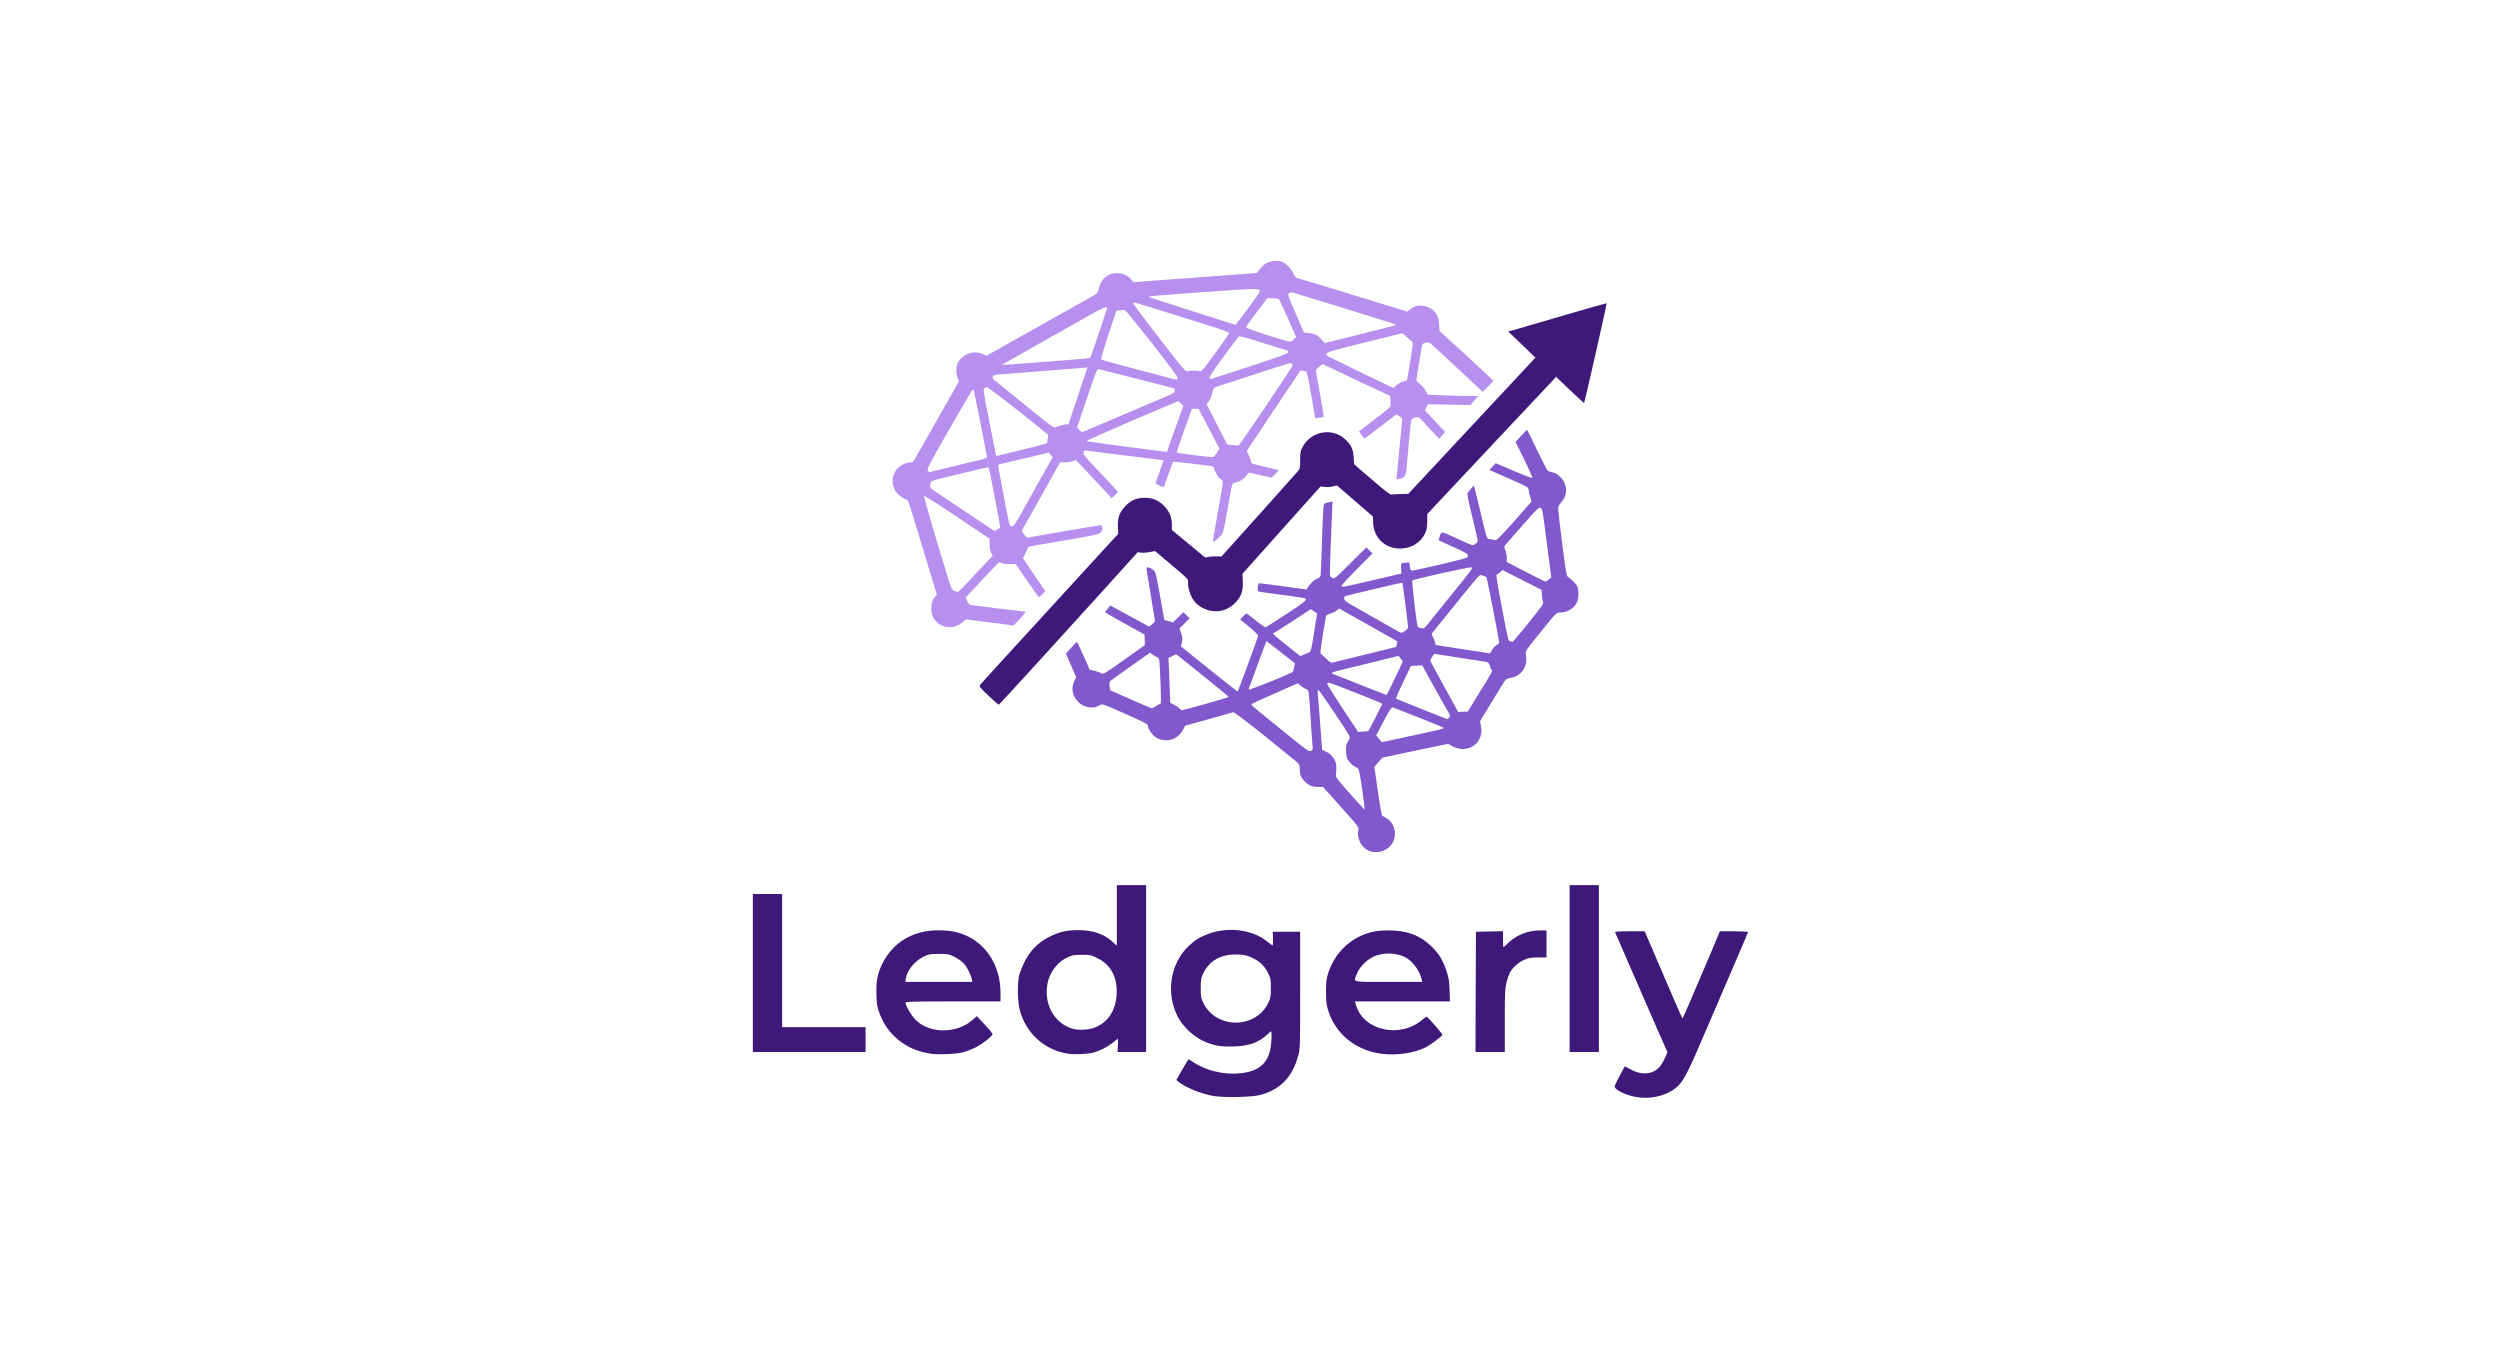
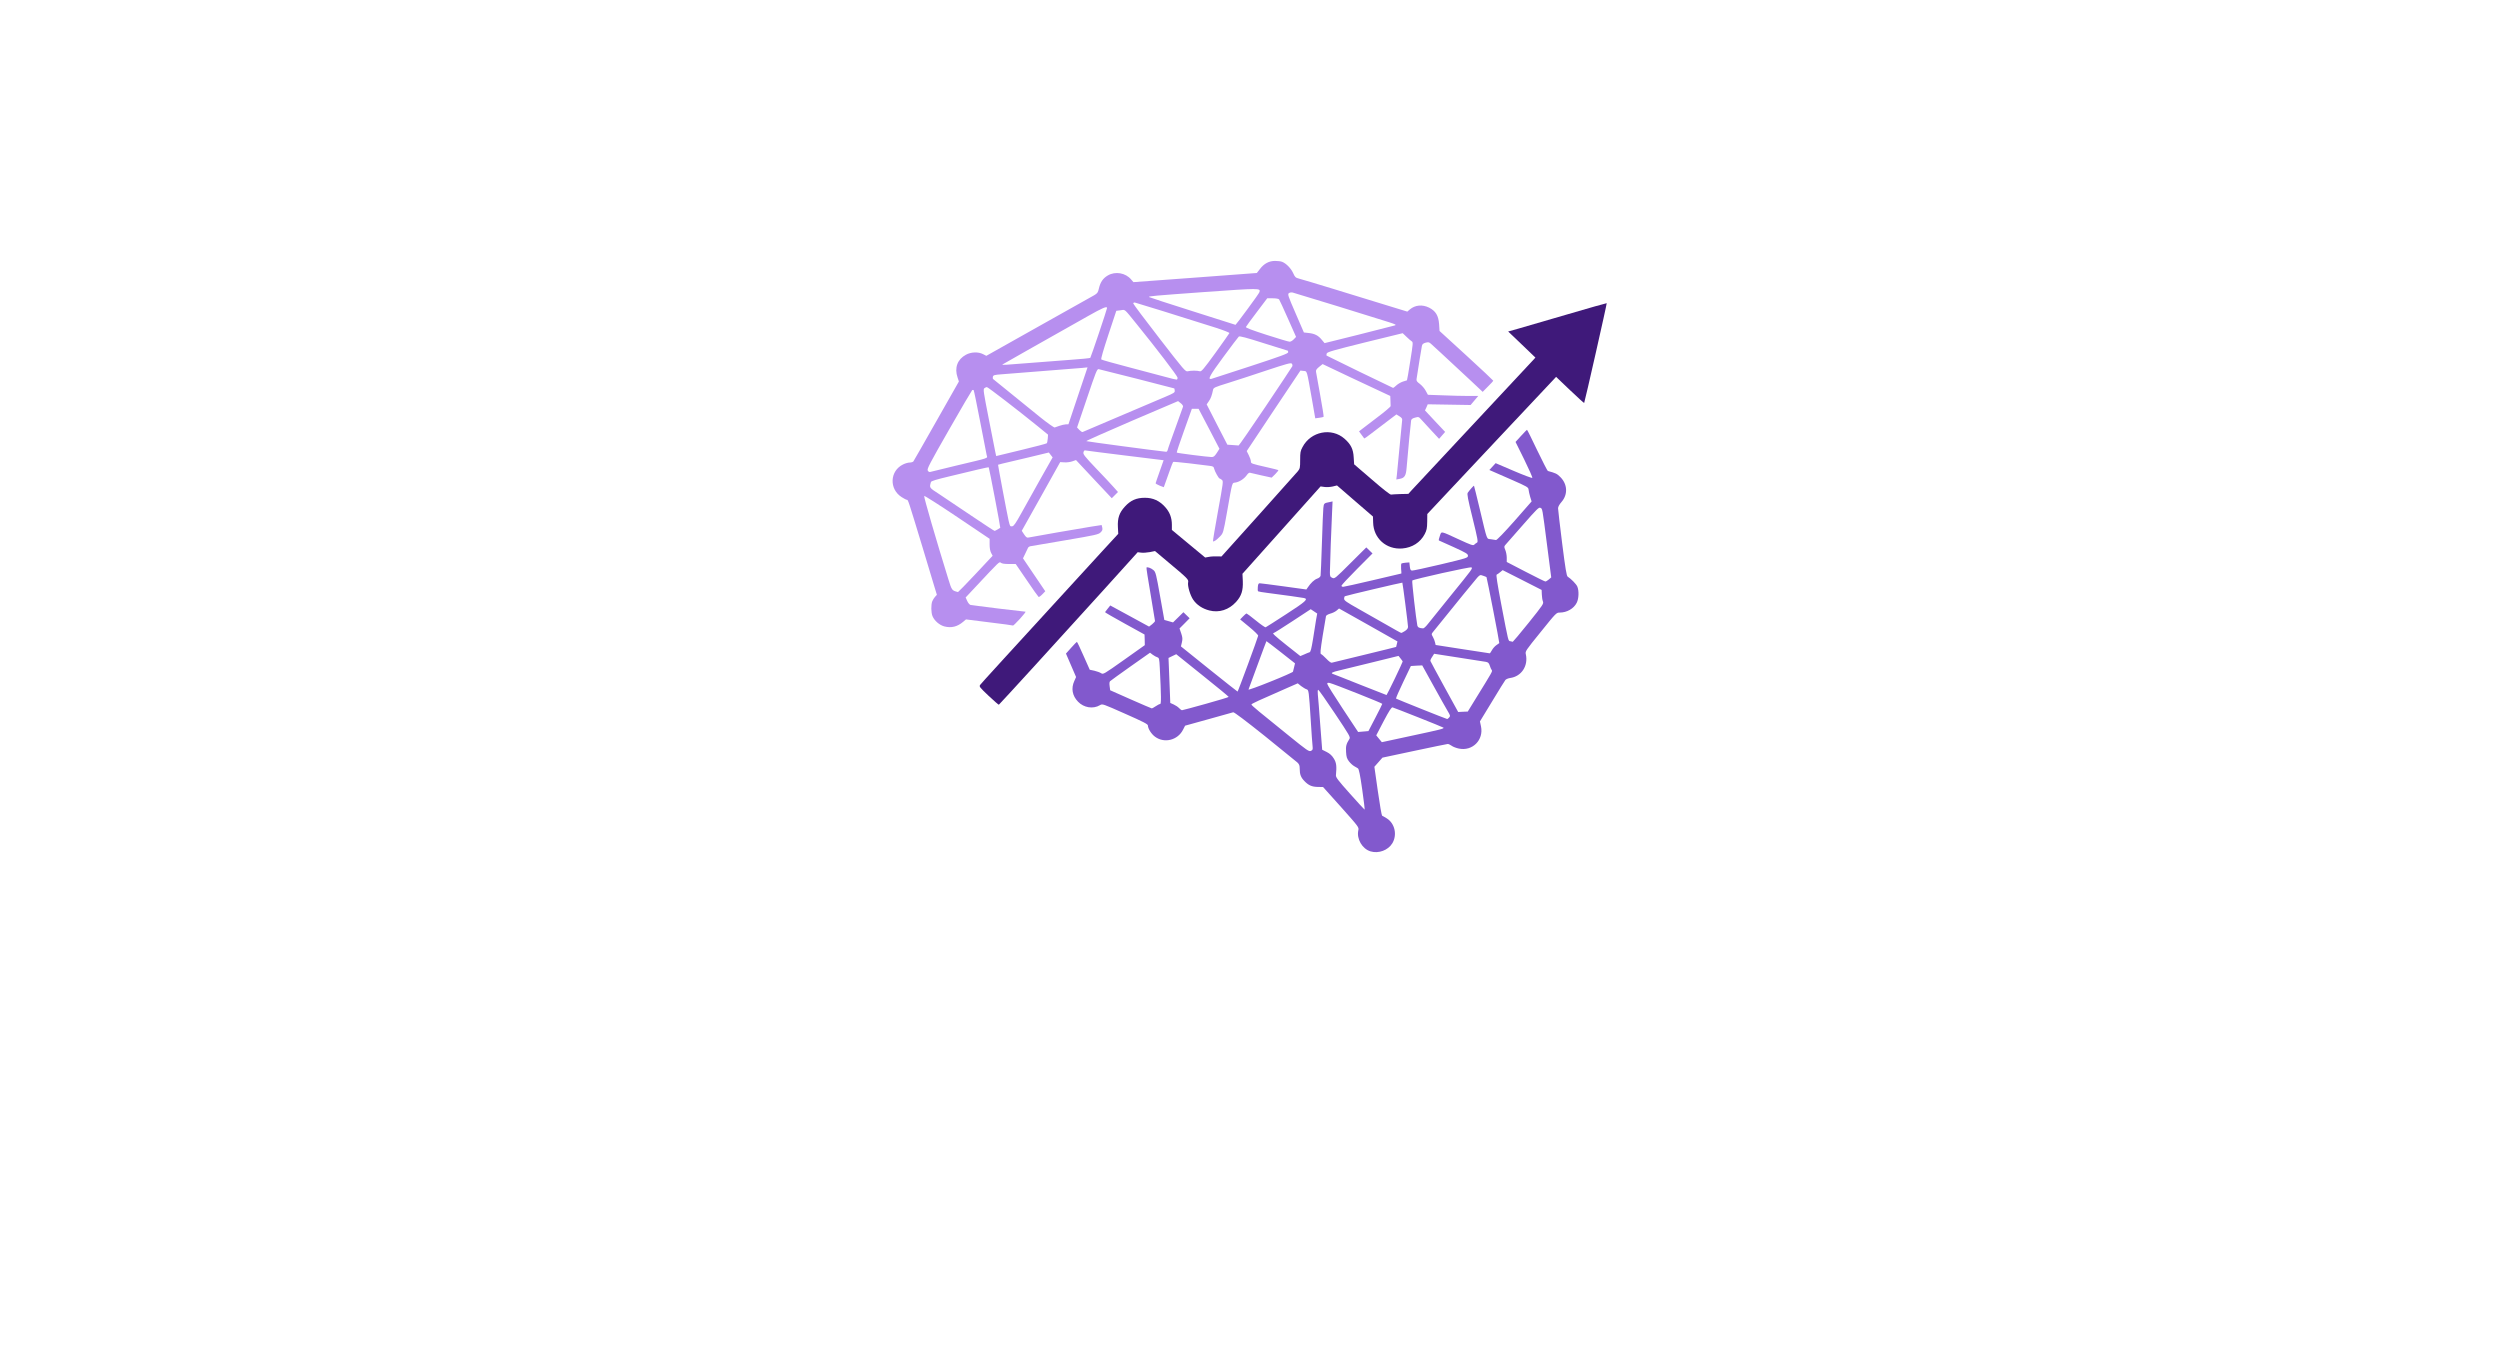
<svg xmlns="http://www.w3.org/2000/svg" version="1.0" width="2816px" height="1536px" viewBox="0 0 2816 1536" preserveAspectRatio="xMidYMid meet">
  <g fill="#3f197a">
-     <path d="M1842.5 1235.6 c-12.6 -2.4 -24.3 -8.4 -23.7 -12.1 0.2 -1.1 2.8 -6.5 5.8 -12.1 l5.5 -10.3 7 3.7 c13.4 7 25.9 5.3 33.3 -4.4 1.8 -2.4 4.3 -6.8 5.6 -9.8 l2.2 -5.4 -12.3 -27.9 c-11.7 -26.7 -45.6 -104.5 -46.6 -107 -0.4 -1 3.3 -1.3 16.4 -1.3 l16.9 0 21 49 c11.5 27 21.1 49 21.5 49 0.6 0 7.9 -16.9 32 -73.7 l10.2 -24.3 15.9 0 c8.7 0 15.8 0.4 15.8 0.8 0 0.5 -6.3 15.4 -14.1 33.3 -7.7 17.8 -21.7 50.4 -31.1 72.4 -23.3 54.8 -27.8 63.4 -36.6 70.3 -11.3 8.9 -29 12.8 -44.7 9.8z" />
-     <path d="M1366.7 1234.5 c-14.4 -2.7 -31.4 -9.6 -39 -15.8 l-2.7 -2.2 6.6 -11.5 c3.7 -6.3 6.8 -11.7 7 -11.8 0.1 -0.2 2.3 1 4.9 2.8 14.5 10 35.5 15 54.2 12.9 21.8 -2.4 32.3 -12.8 34.1 -33.3 0.5 -4.9 0.6 -10.1 0.4 -11.6 l-0.4 -2.6 -3.6 3.3 c-10.6 9.7 -20.7 13.5 -38.2 14 -15.6 0.6 -24.3 -1.1 -36 -6.8 -10.8 -5.4 -21.8 -16 -27.3 -26.5 -13.8 -26.5 -8.6 -60.3 12.4 -80 7.2 -6.7 12.7 -10.1 22 -13.5 23.1 -8.4 50.4 -4.7 67 9.2 2.6 2.2 5 3.9 5.4 3.9 0.3 0 0.5 -3.5 0.4 -7.7 l-0.2 -7.8 15.4 0 15.4 0 0 65.5 c0 64.7 0 65.6 -2.2 74 -6.5 24.4 -20.1 38.4 -43.3 44.5 -9.2 2.4 -41.5 3 -52.3 1z m34.5 -83.6 c12.4 -2.6 22.4 -10.5 27.6 -21.7 2.4 -5 2.7 -6.9 2.7 -16.2 0 -9.9 -0.2 -11 -3.3 -17.2 -3.9 -7.9 -9.2 -13 -18.1 -17.1 -5.5 -2.6 -8.1 -3.2 -15.7 -3.5 -18.8 -0.8 -32.2 6.6 -39.3 21.7 -2.3 4.9 -2.6 6.8 -2.6 16.1 0 9.3 0.3 11.2 2.7 16.2 7.9 16.9 26.7 25.7 46 21.7z" />
-     <path d="M1049.4 1187 c-27.6 -3.5 -49.3 -20.2 -58.6 -45.3 -2.7 -7.1 -3.2 -9.9 -3.6 -20.9 -0.5 -15.4 1.2 -24.3 6.8 -35.6 12 -23.9 34.5 -37.3 62.7 -37.3 14.1 0 23.7 2 33.8 7 22.9 11.4 36.5 35.2 36.5 64.1 l0 9 -53.5 0 c-44.5 0 -53.5 0.2 -53.5 1.4 0 3.7 7.4 15.8 12.5 20.5 16.1 14.7 45.8 14.2 62.9 -1 l4.9 -4.3 8.8 9.4 c4.9 5.2 8.9 10 8.9 10.7 0 2.3 -11.5 11.3 -19.4 15.3 -4.5 2.1 -11 4.6 -14.6 5.5 -8.3 1.9 -25.4 2.6 -34.6 1.5z m45.2 -84.2 c-1.1 -5.3 -5.2 -13.3 -9.1 -17.7 -2.1 -2.2 -6.7 -5.5 -10.3 -7.3 -6.3 -3.1 -7.2 -3.3 -17.7 -3.3 -10.1 0 -11.5 0.3 -17 3 -10.3 5 -18.6 15.3 -20.2 24.9 l-0.6 3.6 37.8 0 37.8 0 -0.7 -3.2z" />
-     <path d="M1203.1 1186.9 c-27.1 -4.1 -48.1 -23.5 -54.7 -50.4 -2.2 -8.6 -2.5 -29.5 -0.5 -37.5 0.7 -3 3.3 -9.7 5.8 -14.9 6.1 -12.8 16 -22.9 28.3 -28.9 11.5 -5.6 19.3 -7.5 32 -7.5 16.8 0 29.1 4.1 38.9 12.9 l5.1 4.6 0 -34.1 0 -34.1 16.5 0 16.5 0 0 94 0 94 -16.1 0 -16.1 0 0.4 -7.5 c0.2 -4.1 0.2 -7.5 0 -7.5 -0.1 0 -2.7 2 -5.7 4.4 -6 4.9 -15.6 9.8 -22.5 11.4 -6.9 1.6 -20.8 2.2 -27.9 1.1z m27.7 -28.7 c16.2 -5.1 25.9 -18.9 27 -38.2 1 -19.2 -6.5 -33.3 -21.6 -40.7 -7.3 -3.6 -8 -3.8 -17.6 -3.8 -9 0 -10.8 0.3 -16.3 2.9 -10.8 4.9 -19.6 16.3 -22.2 28.4 -4.9 23.3 6.7 45.2 27.4 51.8 5.9 1.9 16.4 1.7 23.3 -0.4z" />
-     <path d="M1556.4 1187 c-30 -3.8 -53.3 -23.3 -61 -51 -1.3 -4.8 -1.8 -10 -1.8 -19.5 0.1 -11.3 0.4 -14 2.7 -21 7.6 -22.9 25.4 -39.7 48.3 -45.5 5.5 -1.4 11.1 -2 19.4 -2 20 0 34.5 5.1 47 16.7 9 8.3 13.7 15.6 17.9 27.8 3 8.8 3.5 11.5 3.9 22.8 l0.5 12.7 -53.6 0 -53.6 0 1.4 4.5 c8.5 28.3 49.1 37.4 74 16.6 2.7 -2.2 5.2 -4 5.6 -3.9 1.6 0.8 17.9 19.4 17.6 20.3 -0.7 2 -13.3 11.5 -19.2 14.4 -12.9 6.4 -32.4 9.2 -49.1 7.1z m45 -83.7 c-2 -9 -9.1 -19.2 -16.5 -23.9 -10.4 -6.5 -26.9 -7.2 -38.4 -1.5 -8 4 -15.6 12 -18.4 19.6 -3.5 9.3 -6.9 8.5 35.9 8.5 l38 0 -0.6 -2.7z" />
-     <path d="M848 1096 l0 -89 16.5 0 16.5 0 0 75 0 75 47 0 47 0 0 14 0 14 -63.5 0 -63.5 0 0 -89z" />
-     <path d="M1662.2 1117.3 l0.3 -67.8 15.3 -0.3 15.2 -0.3 0 9.1 c0 4.9 0.2 9 0.4 9 0.3 0 2.7 -2.1 5.4 -4.8 9.2 -9 22.4 -14.2 35.9 -14.2 l7.3 0 0 15.3 0 15.2 -9.8 0 c-8.5 0.1 -10.5 0.4 -15.9 2.9 -6.5 3 -12.8 8.8 -15.8 14.5 -0.9 1.8 -2.5 6.6 -3.6 10.8 -1.7 6.8 -1.9 11.2 -1.9 43 l0 35.3 -16.5 0 -16.5 0 0.2 -67.7z" />
-     <path d="M1768 1091 l0 -94 16.5 0 16.5 0 0 94 0 94 -16.5 0 -16.5 0 0 -94z" />
    <path d="M1113.5 783.7 c-10.2 -9.7 -10.8 -10.4 -9.4 -12.3 1.2 -1.7 23.4 -26 137.9 -151 l17.6 -19.1 -0.4 -7.6 c-0.5 -10.1 1.5 -16.1 7.9 -23.1 6.4 -7 12.9 -9.9 22.5 -9.9 9.2 0 16.4 3.3 22.8 10.4 5.2 5.8 7.6 12.1 7.6 20 l0 5.8 18.8 15.6 18.7 15.5 4 -0.7 c2.2 -0.5 6.3 -0.7 9.2 -0.6 l5.2 0.1 41.8 -46.5 c23 -25.6 42.9 -47.9 44.3 -49.6 2.3 -2.9 2.5 -4 2.5 -12.7 0 -8.4 0.3 -10.1 2.7 -14.5 9.3 -17.6 32.7 -22.2 47.3 -9.3 7.1 6.3 9.8 11.6 10.3 20.9 l0.5 7.9 20 17.2 c12 10.4 20.6 17.2 21.6 16.9 0.9 -0.2 5.6 -0.4 10.5 -0.6 l9 -0.2 3.5 -3.9 c2.7 -3 85.6 -91.8 136 -145.7 l3.6 -3.9 -15.3 -14.7 -15.4 -14.7 11.4 -3.2 c6.2 -1.8 31.1 -9 55.3 -16.1 24.2 -7.1 44.2 -12.8 44.3 -12.6 0.4 0.4 -24.8 111.7 -25.4 112.4 -0.2 0.2 -7.4 -6.3 -16 -14.5 l-15.6 -14.9 -6.1 6.5 c-3.4 3.6 -23.9 25.4 -45.6 48.5 -21.8 23.1 -51.7 54.9 -66.5 70.8 l-26.9 28.7 -0.1 8.8 c-0.1 7.4 -0.6 9.5 -2.8 13.8 -4.9 9.4 -14.1 15.3 -25.3 16.2 -18 1.4 -32.4 -11.4 -32.8 -29.3 l-0.2 -6.7 -20.3 -17.5 -20.2 -17.5 -4.9 1.2 c-2.7 0.6 -6.9 0.9 -9.3 0.5 l-4.3 -0.6 -44 49.2 -44 49.2 0.4 8.2 c0.4 10.7 -1.5 16.7 -7.5 23.4 -8.1 9 -19.2 12.6 -30.3 9.7 -7.7 -2 -14.1 -6.2 -18.1 -12.1 -3.4 -5 -6.5 -15.4 -5.7 -19.5 0.7 -3.2 -0.2 -4.2 -22.1 -22.5 l-15.2 -12.8 -5.9 1.2 c-3.2 0.6 -7.6 0.9 -9.7 0.6 l-3.9 -0.5 -39 43.2 c-46.5 51.4 -116.6 128.2 -117.4 128.6 -0.4 0.1 -5.5 -4.4 -11.6 -10.1z" />
  </g>
  <g fill="#b78fef">
    <path d="M1063.7 705.6 c-5.5 -1.5 -11.1 -6.3 -13.3 -11.5 -1.7 -4 -1.8 -12.8 -0.3 -16.8 0.6 -1.5 2 -3.8 3.1 -5 l2.1 -2.3 -3.1 -10.2 c-1.7 -5.7 -7.7 -25.4 -13.2 -43.8 -15.9 -52.4 -16.1 -53 -17.4 -53 -0.7 0 -3.3 -1.3 -5.9 -3 -14.4 -9.1 -13.5 -29.6 1.6 -36.9 2.4 -1.2 5.7 -2.1 7.4 -2.1 1.7 0 3.5 -0.6 4.1 -1.2 0.5 -0.7 12.3 -21.3 26.1 -45.7 l25.2 -44.4 -1.5 -4.5 c-3.7 -10.9 -0.2 -20.4 9.4 -25.6 5.9 -3.2 13.8 -3.5 19.3 -0.7 l3.7 1.9 58.7 -33 c32.4 -18.2 60.6 -34.1 62.9 -35.3 3.5 -2.1 4.2 -3 5.2 -7.6 1.7 -7.2 4.6 -11.4 10 -14.6 8.5 -5 20.1 -3 26.4 4.6 l2.5 2.9 69.5 -5.1 69.5 -5.2 3.5 -4.5 c4.6 -6.1 10.3 -9.1 17 -9.1 2.9 0 6.5 0.4 7.9 1 4.6 1.7 10.1 7.4 12.5 12.7 2.1 4.7 2.7 5.2 6.8 6.3 2.5 0.6 19.7 5.8 38.4 11.5 18.6 5.8 45 13.9 58.6 18 l24.8 7.6 2.9 -2.5 c6 -5 14 -5.7 21.6 -2 7.4 3.8 10.6 8.9 11.3 18.6 l0.5 7.7 30.3 27.7 c16.6 15.2 30.2 28 30.2 28.3 0 0.4 -2.7 3.4 -6 6.6 l-5.9 6 -13.3 -12.5 c-31.1 -29 -42.5 -39.5 -44.9 -41.6 -2.2 -2 -3 -2.1 -6.1 -1.3 -2.8 0.8 -3.8 1.7 -4.2 3.8 -0.5 2.2 -4.2 25.4 -6 37.2 -0.3 2 0.5 3.1 3.8 5.5 2.2 1.7 5.2 5.1 6.5 7.6 l2.5 4.6 17 0.6 c9.4 0.4 22.2 0.7 28.4 0.7 l11.3 0 -4.3 5.1 -4.3 5.1 -24.1 -0.4 -24.2 -0.4 -1.5 3.5 -1.6 3.4 11.3 12.1 11.4 12.1 -3.4 3.9 -3.4 3.9 -8.3 -8.9 c-4.6 -4.9 -9.8 -10.5 -11.5 -12.5 -3.1 -3.5 -3.3 -3.6 -7.2 -2.5 -2.8 0.7 -4.2 1.7 -4.5 3.1 -0.4 1.8 -3.5 34.1 -5.1 53.5 -0.7 8.9 -2.3 11.4 -7.8 12.4 l-3.8 0.7 0.6 -4.8 c0.3 -2.6 1.7 -17.2 3.1 -32.3 1.4 -15.1 2.7 -28.5 2.9 -29.8 0.2 -1.6 -0.5 -2.7 -3.1 -4.3 l-3.4 -2.1 -11.2 8.5 c-6.2 4.6 -14.2 10.8 -18 13.7 -3.7 2.9 -6.9 5.1 -7 4.9 -0.2 -0.2 -1.5 -2.1 -3.1 -4.2 l-2.8 -3.8 2.8 -2.2 c1.5 -1.2 9.5 -7.3 17.8 -13.6 8.3 -6.2 15.1 -12 15 -12.7 0 -0.8 -0.1 -3.6 -0.2 -6.4 l-0.2 -5 -6.2 -2.9 c-3.5 -1.6 -20.6 -9.7 -38.2 -17.9 l-31.8 -15.1 -4 3.2 c-3 2.5 -3.8 3.7 -3.4 5.7 0.2 1.4 2.4 13.2 4.7 26.2 2.4 13.1 4.1 24 3.8 24.3 -0.3 0.3 -2.5 0.8 -5 1.1 l-4.4 0.6 -3.8 -21.8 c-6 -33.6 -5.2 -31.1 -9.4 -31.6 l-3.5 -0.4 -30.3 45.3 -30.2 45.4 2.3 4.6 c1.3 2.5 2.4 5.7 2.4 6.9 0 2.6 0.1 2.6 18.9 6.9 6.3 1.4 11.7 2.8 12 3 0.3 0.3 -1.3 2.4 -3.5 4.6 l-4 3.9 -11.4 -2.5 c-6.3 -1.4 -12.2 -2.8 -13 -3 -0.9 -0.3 -2.3 0.8 -3.5 2.5 -2.7 4 -8.1 7.7 -12.7 8.5 -4.3 0.8 -3.3 -2.7 -9.8 34 -4.1 23 -4.2 23 -7.8 26.8 -3.9 4 -7 6.2 -7.9 5.4 -0.2 -0.3 2.3 -15.7 5.7 -34.2 5.9 -32.3 6.1 -33.7 4.3 -35 -1 -0.8 -2.1 -1.5 -2.5 -1.5 -1 0 -5.5 -8 -6.2 -11.1 -0.5 -2.3 -1.2 -2.7 -5.3 -3.2 -2.7 -0.3 -12.8 -1.6 -22.6 -2.8 -9.8 -1.1 -18 -1.9 -18.3 -1.6 -0.3 0.2 -2.1 4.9 -4 10.3 -1.9 5.5 -4.1 11.8 -5 14 l-1.5 4.2 -4.7 -1.8 c-2.6 -1.1 -4.6 -2.2 -4.5 -2.7 0.1 -0.4 2.1 -6.5 4.6 -13.4 l4.4 -12.5 -43.1 -5.3 c-23.7 -2.9 -43.9 -5.5 -44.8 -5.7 -1.2 -0.4 -1.9 0.2 -2.4 2.1 -0.5 2.2 1.1 4.3 14.2 18.1 8.2 8.5 17.1 18 19.8 21.1 l4.9 5.5 -3.5 3.5 -3.5 3.5 -20.2 -21.5 -20.1 -21.5 -4.3 1.5 c-2.3 0.8 -6.3 1.3 -8.8 1.1 l-4.7 -0.3 -21.6 38.7 -21.7 38.7 2.7 4.1 c2 3 3.1 3.9 4.8 3.5 3.7 -0.8 58.7 -10.4 70.8 -12.3 l11.7 -1.8 0.7 2.9 c0.5 2.3 0.1 3.5 -1.9 5.4 -2.2 2.3 -5.8 3.1 -39.3 8.8 -20.3 3.5 -38 6.5 -39.3 6.7 -1.3 0.1 -2.7 1 -3.1 1.8 -0.4 0.8 -1.8 3.8 -3.2 6.7 l-2.5 5.2 12.5 18.5 12.6 18.6 -3.4 3.5 c-1.8 1.9 -3.7 3.2 -4.1 2.9 -0.5 -0.3 -6.5 -8.7 -13.3 -18.8 l-12.5 -18.3 -7.5 0 c-4.9 0 -8.1 -0.4 -9.2 -1.4 -1.8 -1.5 -1.5 -1.7 -27.8 26.4 l-11.9 12.7 1.8 4 c1.1 2.4 2.7 4.2 3.9 4.5 2.2 0.5 60 7.5 61.7 7.5 0.6 0 -2.2 3.6 -6.2 8 -4 4.3 -7.5 7.8 -7.8 7.6 -0.3 -0.2 -12.4 -1.9 -26.8 -3.6 l-26.2 -3.3 -3.2 2.7 c-6.6 5.6 -13.3 7.2 -21.2 5.2z m35.2 -59.1 l19.2 -20.5 -1.7 -3.2 c-1.1 -2.1 -1.7 -5.5 -1.7 -9.6 l0 -6.3 -36.4 -24.5 c-20.1 -13.5 -36.9 -24.2 -37.3 -23.8 -0.7 0.8 14 51.2 27.1 93.4 4.1 13.2 4 13.1 11 14.9 0.3 0 9.2 -9.1 19.8 -20.4z m24.9 -50.2 c1.5 -0.9 2.8 -1.8 2.9 -1.8 0.4 -0.2 -12.5 -67.6 -13 -68.1 -0.2 -0.2 -5.7 0.9 -12.3 2.5 -6.5 1.6 -21 5.1 -32.1 7.7 -14.6 3.5 -20.4 5.2 -20.7 6.4 -1.8 6.6 -2.2 6.1 9.2 13.5 5.8 3.9 22.1 14.8 36.2 24.3 14 9.4 25.8 17.2 26.3 17.2 0.4 0 2 -0.8 3.5 -1.7z m26.1 -17.3 c4.1 -7.4 13.8 -24.8 21.6 -38.7 l14.2 -25.1 -2.2 -2.8 -2.1 -2.7 -24 5.8 c-13.1 3.1 -25.9 6.2 -28.4 6.7 -2.5 0.6 -4.6 1.2 -4.8 1.3 -0.2 0.2 10 54.6 11.9 63 1.5 6.4 1.7 6.7 4.2 6.3 1.6 -0.2 4 -3.7 9.6 -13.8z m-73 -54.5 c39.1 -9.3 35.4 -8 34.5 -11.8 -0.4 -1.8 -3.7 -18.8 -7.4 -38 -3.7 -19.1 -6.9 -35 -7.3 -35.3 -0.3 -0.3 -1 -0.3 -1.6 0 -0.5 0.4 -12.3 20.4 -26.1 44.6 -21.9 38.3 -25 44.2 -24 46 0.7 1.3 1.8 1.9 2.8 1.6 0.9 -0.3 14 -3.5 29.1 -7.1z m293.7 -14.3 l3 -4.7 -11.7 -22.5 -11.8 -22.5 -3.8 0 -3.8 0 -8.7 24.4 c-4.9 13.5 -8.6 24.7 -8.3 24.9 0.5 0.6 34.6 4.9 39 5 2.5 0.1 3.5 -0.7 6.1 -4.6z m-191.5 -10.9 c0.4 -0.4 0.9 -2.8 1.1 -5.3 l0.3 -4.4 -11.5 -9.4 c-21.9 -17.8 -56.2 -44.2 -57.4 -44.2 -0.7 0 -1.9 0.6 -2.8 1.3 -1.5 1.1 -1 4.2 4.8 33.7 3.5 17.9 6.8 34.8 7.4 37.6 l1.1 5.1 28.1 -6.8 c15.4 -3.7 28.4 -7.1 28.9 -7.6z m136.2 7.5 c0.2 -1.3 4.2 -12.4 8.7 -24.8 4.5 -12.4 8.4 -23.2 8.6 -24 0.2 -0.8 -1 -2.6 -2.6 -3.8 l-3 -2.4 -52 22.2 c-28.6 12.3 -51.8 22.6 -51.4 22.9 0.4 0.4 78.2 10.8 90 12 0.7 0 1.4 -0.9 1.7 -2.1z m110.2 -48.8 c16.3 -24.2 29.8 -44.7 30.2 -45.5 0.3 -0.9 0 -2.2 -0.6 -2.9 -1 -1.2 -5.7 0.1 -28.9 7.8 -15.2 5.1 -34.8 11.5 -43.5 14.2 -14.3 4.4 -15.8 5.1 -16.3 7.4 -1.3 6.3 -2.5 9.8 -4.8 13 l-2.4 3.5 11.6 22.7 11.7 22.7 6 0.4 c3.3 0.2 6.3 0.4 6.7 0.5 0.4 0.1 14 -19.6 30.3 -43.8z m-164 10.7 c22.6 -9.6 45.7 -19.5 51.5 -21.9 9.4 -4 10.5 -4.7 10.2 -6.8 -0.1 -1.3 -0.3 -2.4 -0.5 -2.5 -0.4 -0.3 -83.2 -21.4 -85.2 -21.7 -1.8 -0.3 -3.2 3.3 -13.1 32.7 l-11.2 33 2.6 2.8 c1.5 1.5 3.1 2.6 3.7 2.3 0.5 -0.2 19.5 -8.2 42 -17.9z m-68 10.9 c2.2 -0.8 5.4 -1.5 7 -1.6 l3 -0.1 10.7 -32 10.8 -32.1 -5.8 0.6 c-5.1 0.5 -66.9 5.4 -90.9 7.2 -8 0.6 -9.3 0.9 -9.9 2.6 -0.3 1.1 -0.2 2.3 0.3 2.8 1.2 1.1 35.6 29 52.8 42.8 8.3 6.7 15.7 11.9 16.5 11.7 0.8 -0.2 3.3 -1.1 5.5 -1.9z m379.5 -45.6 c1.7 -1.6 5.1 -3.5 7.3 -4.2 2.3 -0.6 4.3 -1.3 4.5 -1.4 0.2 -0.1 1.9 -9.8 3.7 -21.6 3.2 -19.9 3.3 -21.4 1.7 -22.3 -0.9 -0.5 -3.6 -2.9 -5.9 -5.1 l-4.3 -4.1 -42.5 10.4 c-36.2 9 -42.5 10.8 -43.1 12.5 -0.3 1.1 -0.4 2.1 -0.2 2.3 0.5 0.5 74.2 36.3 74.9 36.4 0.4 0.1 2.1 -1.2 3.9 -2.9z m-246.6 -8.6 c0 -1.8 -24.1 -33.3 -46.1 -60.4 -14.5 -17.9 -12.6 -16.3 -18.1 -15.5 l-4.8 0.6 -8.9 26.9 c-5.7 17.3 -8.6 27.3 -8 27.9 0.6 0.5 14.3 4.4 30.5 8.6 16.2 4.2 34.9 9.2 41.5 11 6.6 1.9 12.5 3.2 13 3.1 0.6 -0.2 1 -1.2 0.9 -2.2z m82 -12.9 c34.5 -11.3 42.6 -14.3 42.6 -15.7 0 -1 -0.2 -1.8 -0.5 -1.8 -0.3 0 -12.5 -3.8 -27.2 -8.5 -19.4 -6.2 -27 -8.2 -27.9 -7.4 -0.7 0.6 -8.5 10.9 -17.4 23 -15.3 20.7 -18 25.7 -13.6 24.7 0.8 -0.2 20.6 -6.6 44 -14.3z m-63.4 5 c2.5 0 5.4 0.3 6.5 0.7 1.7 0.6 4.2 -2.3 17.5 -20.6 8.5 -11.8 15.6 -21.9 15.8 -22.4 0.2 -0.6 -6.8 -3.3 -15.5 -6.1 -37.8 -12 -89.2 -28 -90.9 -28.3 -1.1 -0.2 -1.9 0.3 -1.9 1 0 0.7 13.2 18.3 29.4 39.2 27.9 36.1 29.5 37.9 32 37.2 1.4 -0.4 4.6 -0.7 7.1 -0.7z m-187.3 -8.5 c13.1 -1 34.2 -2.7 46.8 -3.6 12.7 -0.9 23.3 -1.9 23.6 -2.3 0.7 -0.7 18.9 -54.8 18.9 -56.2 0 -2.3 -5 -0.2 -21.6 9.2 -20.1 11.4 -30.1 17 -68.9 38.9 -14.8 8.3 -27.2 15.4 -27.4 15.6 -0.8 0.7 4.3 0.4 28.6 -1.6z m413.3 -42.4 c2.1 -0.7 1.2 -1.2 -6.5 -3.7 -11.8 -3.9 -105.3 -32.6 -108.5 -33.4 -1.4 -0.3 -3.3 0 -4.2 0.7 -1.6 1.2 -1 3 7.6 22.8 l9.3 21.5 5.4 0.6 c6.8 0.7 11 2.9 14.8 7.7 l3.1 3.7 38.2 -9.5 c21.1 -5.3 39.4 -10 40.8 -10.4z m-113.7 15.6 l2.6 -2.7 -9.1 -20.5 c-5 -11.3 -9.5 -21.1 -10 -21.7 -0.6 -0.8 -3.5 -1.3 -7.2 -1.3 l-6.2 0 -11.7 15.5 c-6.5 8.5 -12 16.1 -12.3 16.8 -0.3 0.9 6.3 3.4 23.3 8.9 13.1 4.2 24.7 7.7 25.9 7.7 1.1 0.1 3.2 -1.1 4.7 -2.7z m-52.2 -33.9 c7.3 -9.8 13.4 -18.5 13.6 -19.4 1.2 -4.4 0.3 -4.4 -61.5 0 -58.8 4.3 -63.9 4.7 -62.9 5.7 0.3 0.3 22.3 7.5 48.9 15.9 26.6 8.4 48.4 15.3 48.5 15.4 0.2 0.1 6.2 -7.9 13.4 -17.6z" />
  </g>
  <g fill="#8259cd">
    <path d="M1543.8 959 c-9.4 -2.8 -15.9 -14.1 -13.8 -23.7 0.8 -3.5 0.7 -3.6 -19.4 -26.2 l-20.3 -22.6 -5.9 -0.1 c-6.7 -0.1 -10.5 -1.8 -15.1 -6.6 -4 -4.1 -5.3 -7.6 -5.3 -13.7 0 -3.9 -0.5 -5.2 -2.7 -7.3 -1.6 -1.4 -18.1 -14.8 -36.7 -29.8 -21.3 -17 -34.5 -27 -35.5 -26.7 -0.9 0.3 -13.4 3.8 -27.9 7.8 l-26.3 7.3 -2.3 4.5 c-5.9 11.8 -21 15.7 -31.5 8 -4.1 -2.9 -8.1 -9.2 -8.1 -12.7 0 -1.5 -5.2 -4.2 -25.6 -13.2 -25.5 -11.3 -25.5 -11.4 -28.4 -9.7 -7.7 4.6 -18.2 2.9 -24.7 -3.9 -6.5 -6.7 -8 -15.1 -4.2 -23.3 l2 -4.5 -5.7 -13.2 -5.7 -13.2 5.9 -6.6 c3.3 -3.6 6.1 -6.6 6.4 -6.6 0.4 0 3.7 7.1 7.5 15.7 l7 15.7 5.2 1.1 c2.8 0.7 6.3 1.9 7.6 2.8 2.4 1.5 2.8 1.3 25.8 -15 l23.4 -16.6 -0.1 -6 -0.2 -6 -22.3 -12.3 c-12.3 -6.8 -22.3 -12.5 -22.2 -12.9 0.1 -0.3 1.5 -2.1 3.1 -4 l2.8 -3.5 21.9 11.9 21.8 11.9 3.4 -2.6 c1.8 -1.5 3.3 -3.1 3.3 -3.7 0 -0.5 -2.3 -14.2 -5 -30.3 -2.8 -16.2 -4.9 -29.7 -4.6 -29.9 1 -1 5.5 0.7 8 3 2.3 2 3 4.6 7.3 29.1 l4.8 26.9 4.9 1.4 4.9 1.4 5.8 -5.7 5.9 -5.8 3.5 3.4 3.5 3.4 -5.7 5.8 -5.7 5.7 1.9 5.5 c1.5 4.5 1.7 6.3 0.8 10.1 l-1.1 4.6 31.7 25.5 c17.4 13.9 31.8 25.4 32.1 25.4 0.5 0 22.6 -59.9 23.2 -62.9 0.2 -0.8 -4.3 -5.2 -10 -9.9 l-10.3 -8.5 3.2 -3.3 c1.8 -1.9 3.6 -3.4 4 -3.4 0.4 0 5.2 3.6 10.6 8 5.4 4.4 10.3 7.8 10.9 7.6 0.6 -0.2 11 -6.9 23.2 -14.8 22.1 -14.3 25.2 -17.1 20 -18.2 -2.2 -0.5 -22.2 -3.3 -41.5 -5.8 -5.1 -0.6 -9.6 -1.4 -10.1 -1.7 -0.5 -0.3 -0.7 -2.5 -0.4 -4.9 0.3 -3.3 0.8 -4.2 2.2 -4.2 1.1 0 13.3 1.6 27.2 3.5 l25.3 3.5 1.5 -2.2 c3.4 -5.1 7.3 -8.8 10.6 -10 2.1 -0.7 3.6 -2 3.9 -3.3 0.2 -1.1 0.9 -17.5 1.5 -36.5 0.6 -19 1.3 -36.8 1.6 -39.7 0.6 -5.5 0.7 -5.5 7.2 -6.8 l3.2 -0.7 -0.5 10.9 c-0.8 14.8 -2.5 62.7 -2.5 68.9 0 4.5 0.3 5.2 2.7 6.3 2.6 1.2 3.1 0.8 20.5 -16.6 l17.8 -17.7 3.5 3.4 3.5 3.4 -17.5 17.6 c-9.6 9.6 -17.5 18.1 -17.5 18.8 0 0.6 0.9 1.2 1.9 1.2 1.1 0 16.2 -3.4 33.7 -7.5 17.5 -4.1 31.8 -7.5 31.9 -7.5 0.1 0 0 -2.4 -0.3 -5.4 -0.2 -2.9 0 -5.6 0.4 -5.9 0.5 -0.3 2.7 -0.7 4.9 -0.9 l4 -0.3 0.5 4.5 c0.4 3.6 0.9 4.5 2.5 4.7 1.1 0.1 15.7 -3 32.5 -7 29.5 -7 30.5 -7.4 30.5 -9.7 0 -2.1 -1.8 -3.2 -16 -9.7 -8.8 -4 -16.3 -7.4 -16.7 -7.5 -0.4 -0.2 0 -2.4 1 -5 2 -5.7 0.2 -6 21.5 3.8 13.9 6.4 16.1 7.2 17.3 5.9 0.8 -0.8 2.2 -1.9 3.1 -2.3 1.4 -0.8 0.8 -4.1 -5 -27.7 -5.4 -21.9 -6.4 -27.1 -5.4 -28.5 2.3 -3.3 6.8 -8.2 7 -7.9 0.2 0.2 3.1 12.3 6.6 26.7 8.7 36.5 7.4 32.8 12.4 33.6 2.3 0.4 4.9 0.8 5.8 0.9 1 0.1 9.4 -8.6 20.9 -21.6 l19.2 -21.9 -1.6 -5.1 c-0.8 -2.9 -1.7 -6.5 -1.8 -8.1 -0.3 -2.8 -1.3 -3.4 -19.3 -11.3 -10.4 -4.6 -20.3 -8.9 -21.9 -9.6 l-3 -1.3 3.6 -3.9 3.5 -3.8 20.3 8.7 c11.2 4.8 20.6 8.3 21 7.9 0.4 -0.4 -3.7 -9.7 -9.1 -20.7 l-9.8 -19.8 6.2 -6.8 c3.4 -3.7 6.4 -6.8 6.7 -6.9 0.3 0 5.5 10.4 11.5 23.1 6.1 12.6 11.5 23.2 12 23.3 8.8 2.4 10.4 3.1 14.1 6.9 8.1 8.1 8.6 19.6 1.3 28 -2.5 2.9 -3.9 5.4 -3.9 7.2 0 1.5 2.1 19.2 4.6 39.3 3.6 28.5 5 36.8 6.2 37.6 4.1 2.7 9.6 8.3 10.9 11.2 2 4.8 1.7 13.7 -0.7 18.3 -3.3 6.6 -11.1 11 -19.1 11 -3.8 0 -4.1 0.3 -21.4 21.8 -17.2 21.2 -17.6 21.8 -16.8 25.2 2.9 13.1 -5 25 -17.7 26.7 -2.1 0.3 -4.5 1.3 -5.3 2.2 -0.8 0.9 -7.5 11.8 -15 24.2 l-13.7 22.5 1.2 5.6 c3.2 15.3 -9.6 28.2 -24.9 25 -2.9 -0.6 -6.7 -2 -8.2 -3.2 -1.6 -1.1 -3.5 -2 -4.3 -2 -0.7 0 -17.6 3.5 -37.4 7.7 l-36.2 7.7 -4.5 5.1 -4.6 5.2 3.9 27.4 c2.1 15 4.3 27.5 4.8 27.7 0.5 0.1 2.9 1.6 5.4 3.1 9 5.7 11.8 18.6 6.1 28 -4.8 7.9 -15.5 11.8 -24.5 9.1z m-9.4 -69.7 c-2.3 -16.2 -3.7 -23 -4.8 -23.8 -0.8 -0.5 -2.8 -1.7 -4.4 -2.6 -1.6 -0.9 -4.2 -3.3 -5.8 -5.4 -2.3 -3.1 -2.9 -5 -3.2 -10.6 -0.4 -6.6 0.2 -8.8 3.8 -14.6 1.3 -2 0.1 -4 -16.4 -28.7 -9.7 -14.6 -18.2 -26.6 -18.7 -26.6 -0.7 0 -0.8 2 -0.5 5.3 0.4 2.8 1.5 18 2.7 33.7 1.1 15.6 2.1 28.4 2.2 28.5 0.1 0 2.5 1.2 5.2 2.6 3.5 1.8 5.9 4 7.9 7.3 2.9 4.6 3.4 8.6 2.4 18.8 -0.3 2.3 2.3 5.7 15.7 20.7 8.8 9.9 16.3 18 16.6 18.1 0.3 0 -0.9 -10.2 -2.7 -22.7z m-55.9 -48.7 c-0.3 -2.3 -1.2 -14.9 -2 -28.1 -2.2 -34.8 -2.3 -35.3 -4.8 -36.1 -1.2 -0.3 -3.9 -2 -6.1 -3.6 l-3.8 -3.1 -11.2 4.9 c-32.5 14.2 -41.1 18.1 -41 19 0.1 1 8.8 8.3 42.8 35.6 19.9 16.1 22 17.6 24.2 16.6 2 -0.9 2.3 -1.6 1.9 -5.2z m112.3 -12 c31.9 -6.8 36.2 -7.9 35.1 -9 -0.7 -0.7 -55.5 -22.4 -57.3 -22.8 -1.3 -0.2 -3.7 3.5 -10.1 15.6 l-8.3 15.9 3.1 3.8 c1.8 2.1 3.2 3.9 3.2 3.9 0 0 15.4 -3.3 34.3 -7.4z m-41.6 -20.1 c4.3 -8.2 7.8 -15.3 7.8 -15.7 0 -0.8 -55.2 -22.7 -59.2 -23.5 -2.1 -0.4 -2.8 -0.2 -2.8 1 0 0.9 7.8 13.4 17.4 27.9 l17.4 26.3 5.8 -0.5 5.8 -0.5 7.8 -15z m83.1 -0.3 c1.5 -1.7 1.4 -2.2 -1.6 -7.2 -1.8 -3 -9 -15.8 -16 -28.5 l-12.7 -23 -6.4 0.3 -6.4 0.4 -8.6 18 c-4.8 9.9 -8.4 18.3 -8.1 18.7 0.6 0.5 56.2 22.8 57.6 23 0.3 0.1 1.3 -0.7 2.2 -1.7z m29.6 -20.7 c19.4 -31.4 19.4 -31.4 18.4 -32.7 -0.6 -0.7 -1.6 -3 -2.2 -5 -1 -3 -1.8 -3.8 -4.4 -4.3 -1.8 -0.3 -15.6 -2.5 -30.7 -4.8 l-27.6 -4.3 -2.2 3.5 c-1.3 1.8 -2.2 3.9 -2 4.6 0.2 0.6 7.3 13.8 15.8 29.3 l15.5 28.2 5.4 -0.3 5.4 -0.2 8.6 -14z m-303.7 5.3 c14.2 -3.9 25.8 -7.5 25.8 -7.8 0 -0.4 -13.3 -11.4 -29.6 -24.4 l-29.5 -23.7 -4.4 2.1 -4.3 2.1 0.4 9.7 c0.2 5.3 0.7 16.7 1 25.3 l0.6 15.7 3.8 1.7 c2.2 1 4.9 2.8 6.1 4.1 1.2 1.3 2.7 2.4 3.3 2.4 0.5 0 12.6 -3.2 26.8 -7.2z m-56.4 2.7 c2 -1.4 4.2 -2.5 5 -2.5 1.3 0 1.2 -8.5 -0.4 -40.7 -0.5 -10.4 -0.8 -11.3 -2.7 -11.9 -1.2 -0.3 -3.6 -1.7 -5.3 -2.9 l-3 -2.3 -22 15.5 c-12 8.5 -22.4 16 -23 16.6 -0.8 0.8 -0.9 2.8 -0.5 5.7 l0.6 4.5 23 10.2 c12.7 5.6 23.4 10.2 23.8 10.2 0.4 0.1 2.5 -1 4.5 -2.4z m269.3 -31.1 c4.9 -10.2 8.9 -18.9 8.9 -19.3 -0.1 -0.3 -1.1 -1.9 -2.4 -3.4 l-2.3 -2.9 -28.4 7 c-15.6 3.9 -32.6 8 -37.6 9.2 -9.1 2.1 -11 3.2 -7.5 4.3 0.9 0.3 14.8 5.7 30.7 12.1 16 6.3 29.1 11.5 29.3 11.5 0.2 0.1 4.3 -8.3 9.3 -18.5z m-114.7 -7.8 c0.2 -0.6 0.8 -3 1.3 -5.2 l1 -4.2 -16 -12.6 c-8.8 -6.9 -16.1 -12.5 -16.2 -12.4 -0.2 0.2 -4.6 12.2 -10 26.8 -5.4 14.6 -10 27 -10.2 27.7 -0.3 0.7 10.9 -3.3 24.7 -8.9 13.8 -5.5 25.3 -10.6 25.4 -11.2z m80.6 -19.1 c19.5 -4.7 35.5 -8.7 35.6 -8.8 0.1 -0.1 0.5 -1.6 0.8 -3.2 l0.7 -3 -32.9 -18.6 -32.9 -18.5 -2.7 2.3 c-1.5 1.3 -4.8 2.9 -7.2 3.5 -2.4 0.7 -4.6 1.9 -4.8 2.8 -0.2 0.8 -1.9 10.7 -3.7 21.9 -2.7 17.2 -3 20.6 -1.8 20.9 0.8 0.3 3.4 2.6 5.9 5.2 2.5 2.7 5.2 4.7 6 4.5 0.8 -0.2 17.5 -4.2 37 -9z m-67.8 -0.4 c2.4 -1.1 5 -2.2 5.9 -2.4 1.2 -0.4 2.1 -3.9 3.9 -14.9 1.2 -7.8 2.8 -17.5 3.4 -21.5 l1.3 -7.2 -3.7 -2.5 -3.6 -2.4 -20.4 13.4 c-11.3 7.4 -20.8 13.4 -21.3 13.4 -2.2 0 0.9 2.9 14.8 14 8.3 6.6 15.1 11.9 15.2 12 0.1 0 2.2 -0.9 4.5 -1.9z m211.3 -4.7 c1 -1.9 3.3 -4.5 4.9 -5.6 1.7 -1.2 3.2 -2.3 3.4 -2.4 0.4 -0.2 -13.9 -73.7 -14.4 -74.3 -0.3 -0.3 -2 -1 -3.9 -1.6 -3.2 -1.2 -3.5 -1 -6.3 1.9 -2.3 2.5 -24 29.1 -49.3 60.5 -2.7 3.3 -2.7 3.3 -0.9 6.5 1 1.7 2.1 4.5 2.4 6.1 l0.7 3 30.2 4.7 c16.6 2.5 30.4 4.6 30.7 4.7 0.3 0.1 1.4 -1.5 2.5 -3.5z m41.3 -30.8 c16.5 -20.6 17.2 -21.6 16.1 -24.3 -0.6 -1.5 -1.1 -5 -1.2 -7.8 l-0.2 -5 -22 -11.2 -21.9 -11.1 -2.8 2.3 c-1.5 1.3 -3.3 2.5 -3.9 2.7 -0.9 0.3 0.6 9.6 5 32.9 8.5 44.5 7.9 41.7 10.4 42.2 1.2 0.2 2.4 0.5 2.7 0.6 0.3 0 8.3 -9.5 17.8 -21.3z m-139.3 9.2 c2.4 -1.6 3.5 -3 3.5 -4.8 0 -2.6 -6 -49.3 -6.4 -49.7 -0.3 -0.3 -63.6 14.6 -64.7 15.3 -0.5 0.3 -0.9 1.6 -0.9 2.8 0 2 2.6 3.8 16.3 11.5 8.9 5 23.2 13.2 31.7 18 8.5 4.9 15.8 9 16.3 9 0.4 0.1 2.3 -0.9 4.2 -2.1z m26 -8.1 c2.2 -2.8 13.8 -17.2 25.7 -31.9 24.3 -29.9 24.7 -30.4 23.3 -31.7 -1 -1 -65.1 13.3 -66.7 14.8 -0.7 0.6 4.3 43.7 5.7 50.8 0.5 2 2.3 2.9 6.5 3.1 0.8 0.1 3.3 -2.2 5.5 -5.1z m136.1 -50 l2.7 -2.3 -4.7 -36.5 c-5.5 -42.8 -5.1 -40.6 -7.5 -41.9 -1.7 -0.9 -4.1 1.5 -19.7 19.3 -9.7 11.1 -18.6 21.1 -19.6 22.3 -1.7 2 -1.7 2.3 -0.2 6 0.9 2.1 1.6 6 1.6 8.6 l0 4.8 21.2 11 c11.6 6 21.6 11 22.3 11 0.7 0 2.4 -1 3.9 -2.3z" />
  </g>
</svg>
